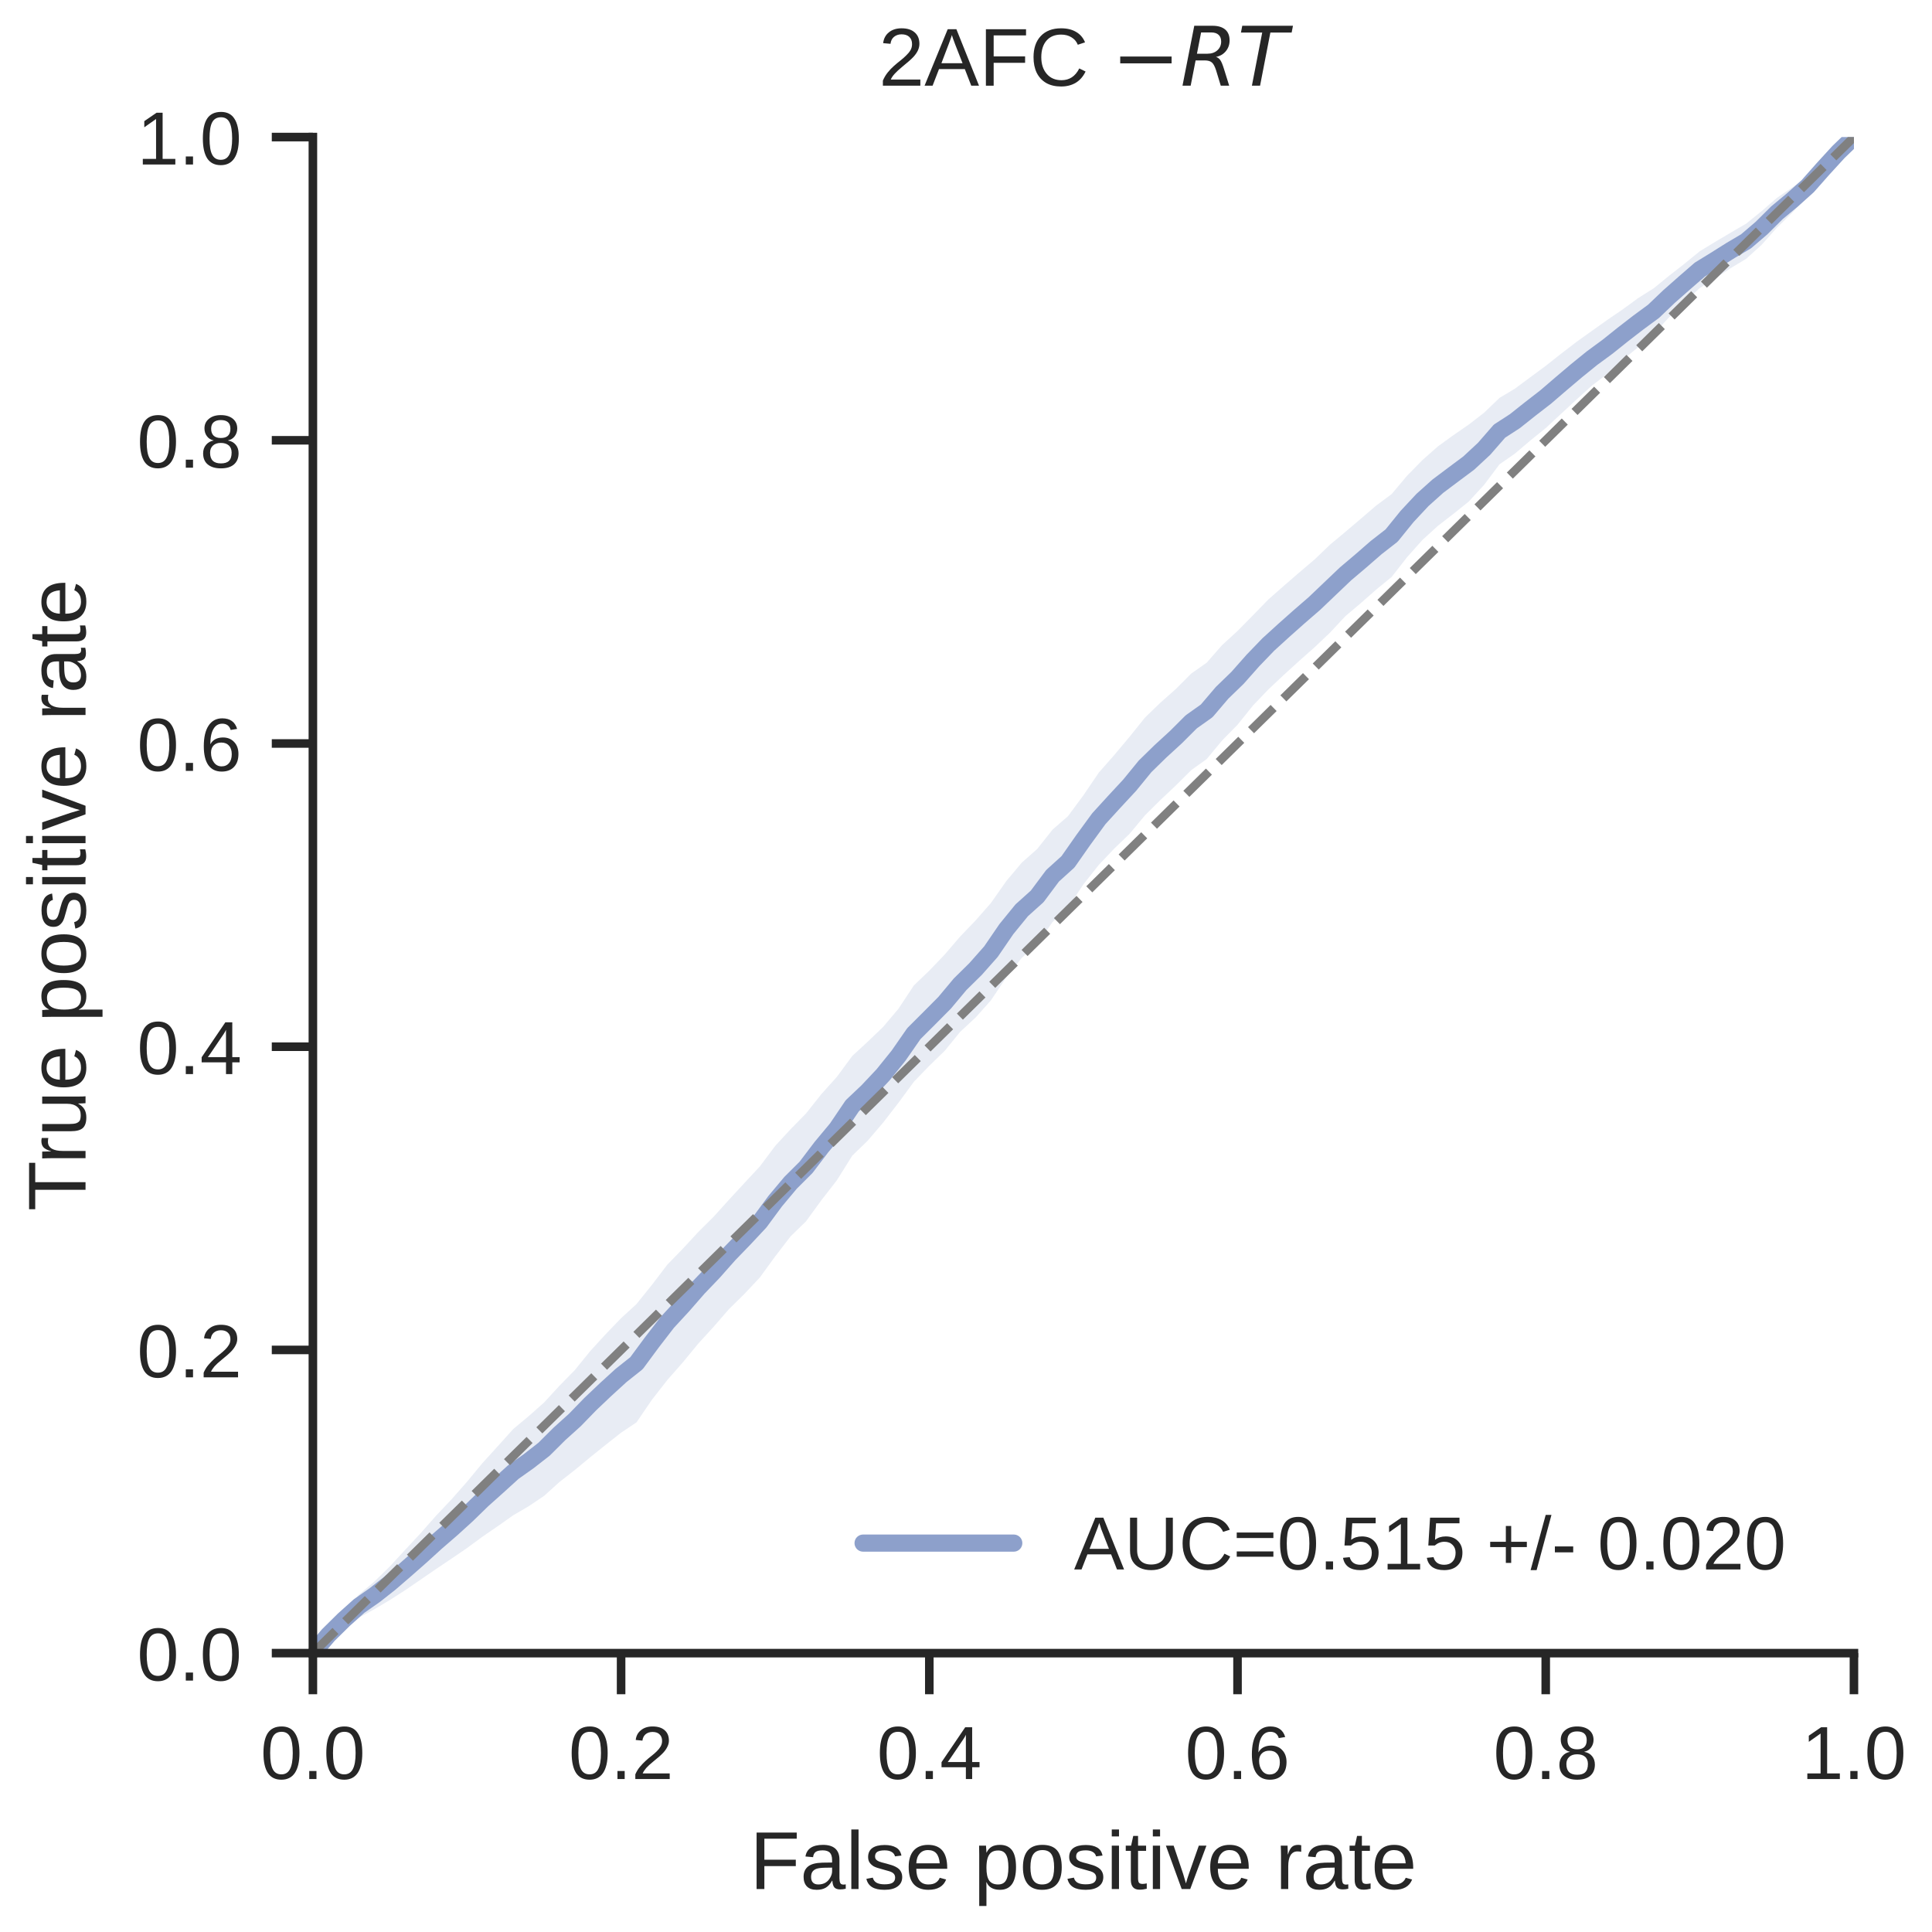
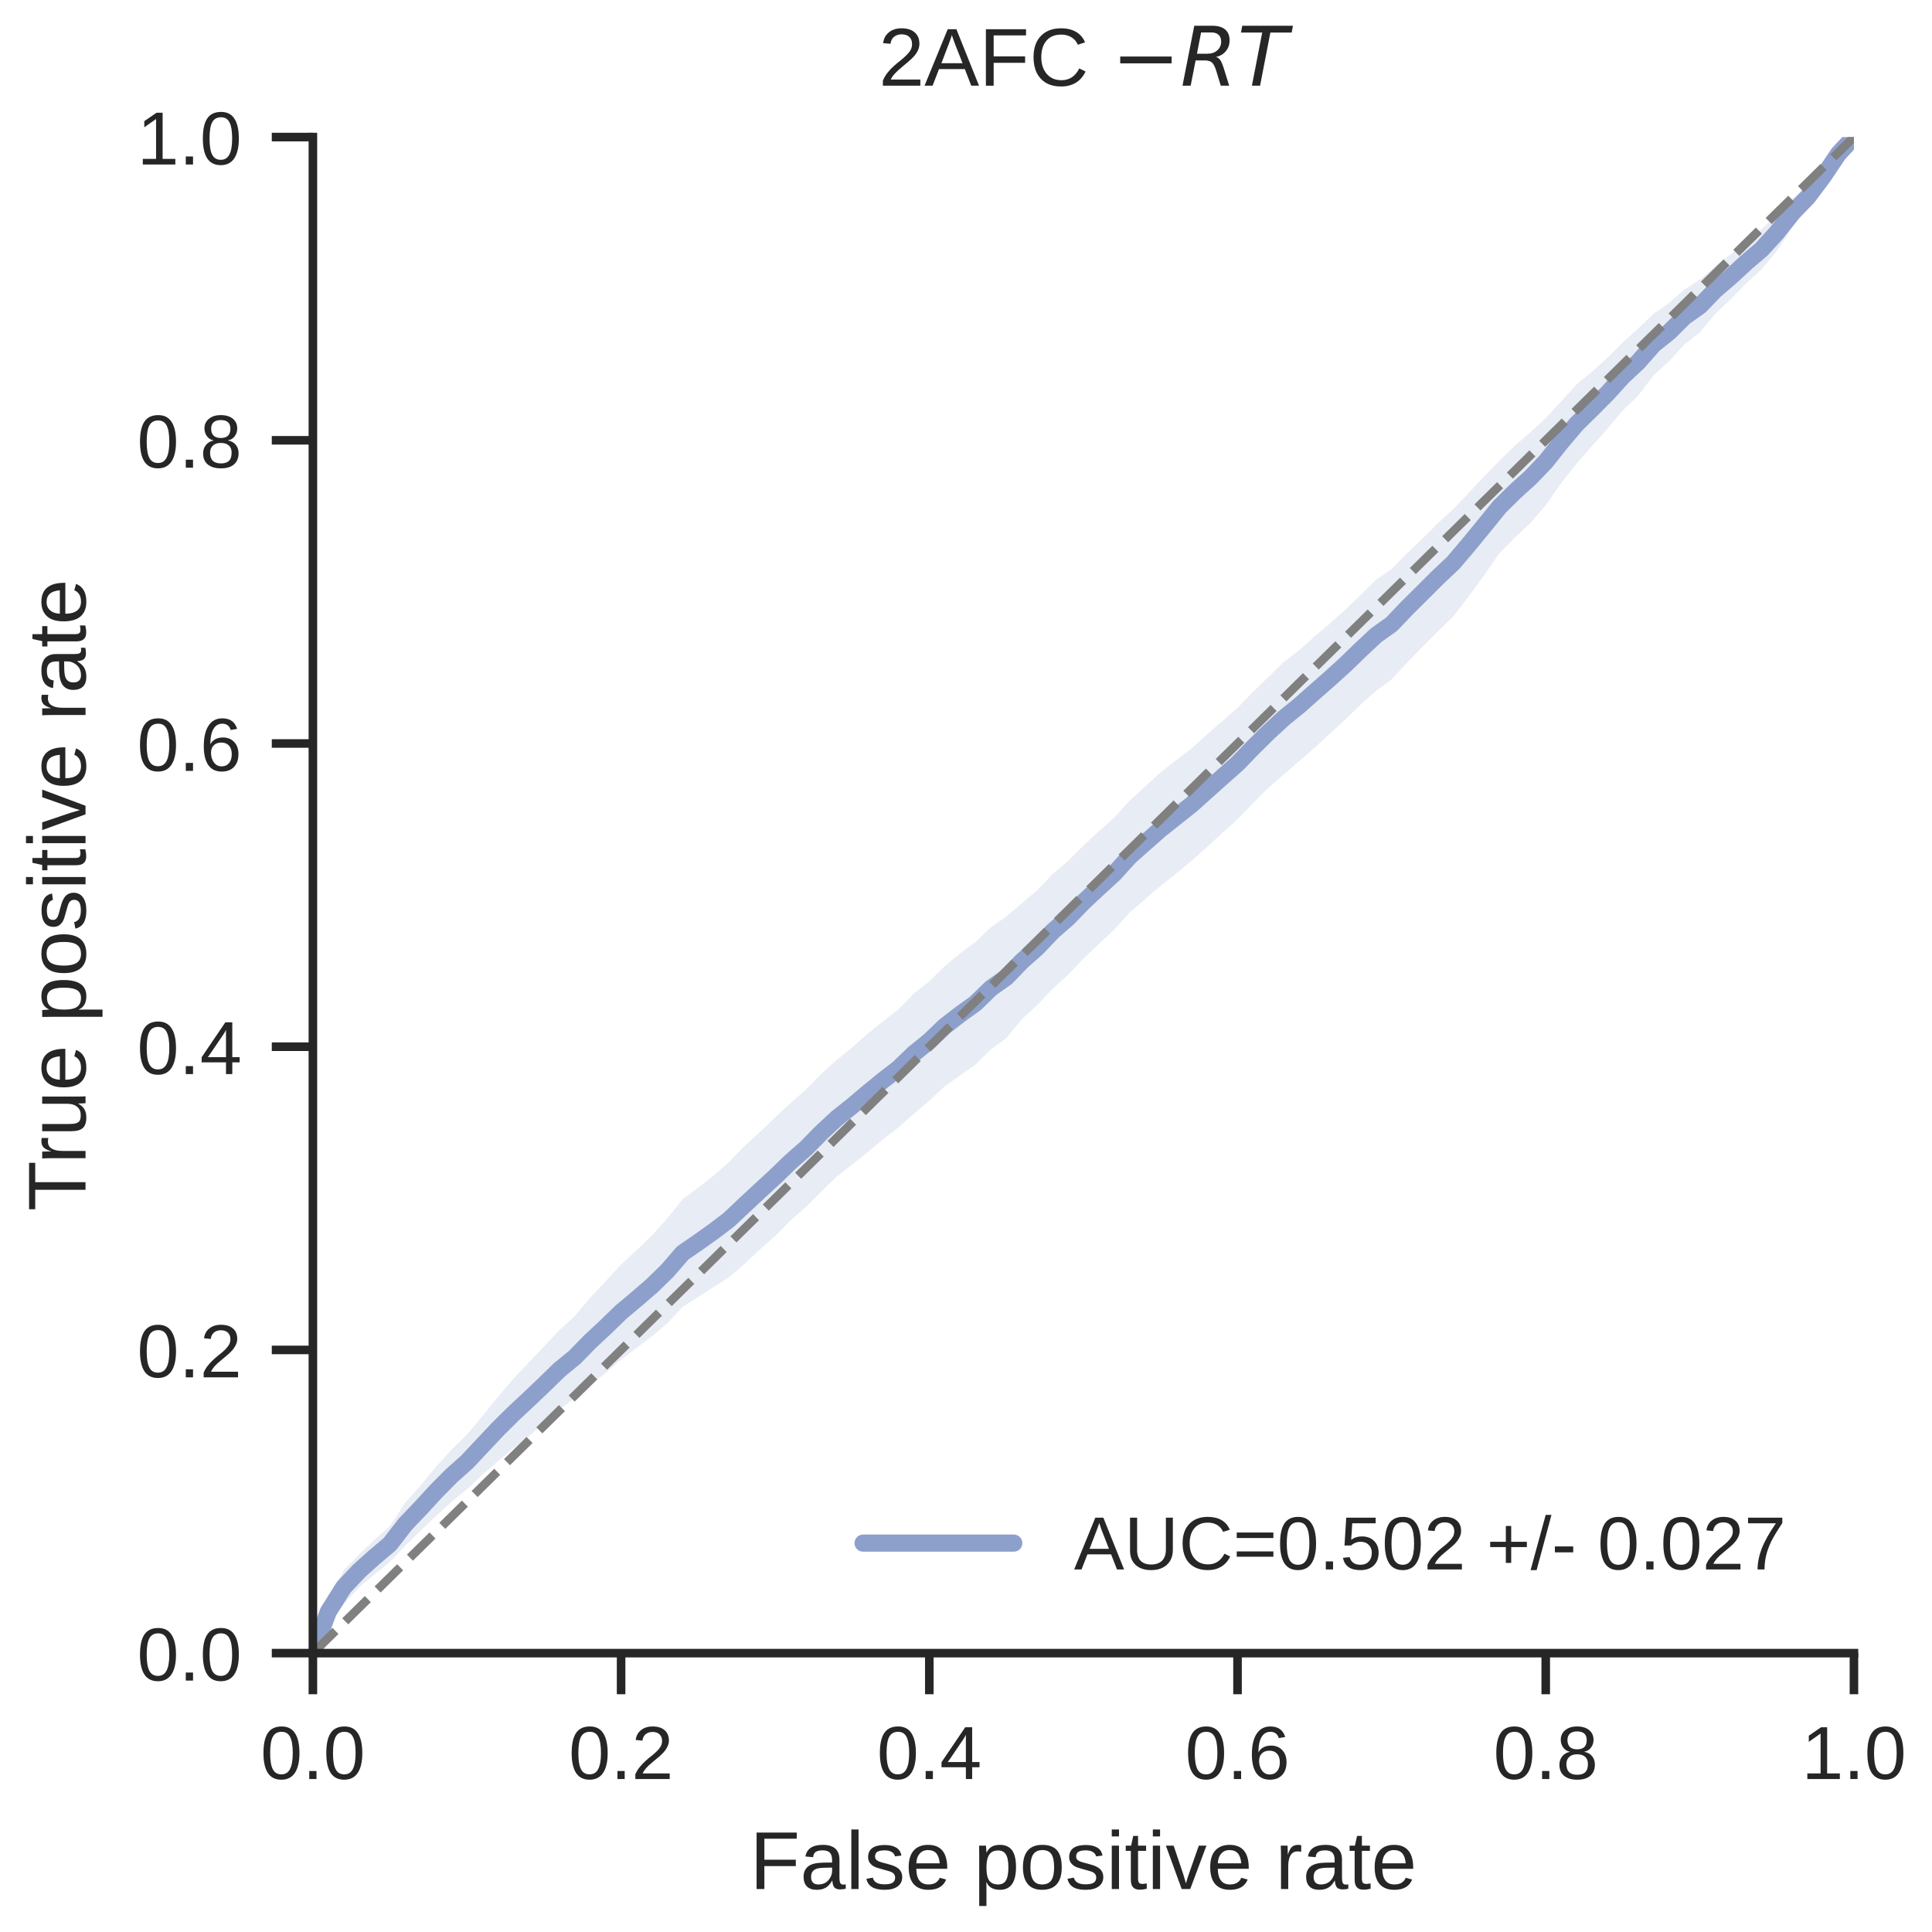
<svg xmlns="http://www.w3.org/2000/svg" xmlns:xlink="http://www.w3.org/1999/xlink" width="225.638pt" height="225.638pt" viewBox="0 0 225.638 225.638" version="1.1">
  <defs>
    <style type="text/css">*{stroke-linejoin: round; stroke-linecap: butt}</style>
  </defs>
  <g id="figure_1">
    <g id="patch_1">
      <path d="M 0 225.638  L 225.638 225.638  L 225.638 0  L 0 0  z " style="fill: #ffffff" />
    </g>
    <g id="axes_1">
      <g id="patch_2">
        <path d="M 36.542 193.07  L 216.522 193.07  L 216.522 16.008  L 36.542 16.008  z " style="fill: #ffffff" />
      </g>
      <g id="matplotlib.axis_1">
        <g id="xtick_1">
          <g id="line2d_1">
            <defs>
-               <path id="me678df3ec0" d="M 0 0  L 0 4.8  " style="stroke: #262626" />
+               <path id="m267f7dfe9f" d="M 0 0  L 0 4.8  " style="stroke: #262626" />
            </defs>
            <g>
-               <use xlink:href="#me678df3ec0" x="36.542" y="193.07" style="fill: #262626; stroke: #262626" />
+               <use xlink:href="#m267f7dfe9f" x="36.542" y="193.07" style="fill: #262626; stroke: #262626" />
            </g>
          </g>
          <g id="text_1">
            <text style="font-size: 8.8px; font-family: 'Arial', 'DejaVu Sans', 'Liberation Sans', 'Bitstream Vera Sans', sans-serif; text-anchor: middle; fill: #262626" x="36.542" y="207.776" transform="rotate(-0 36.54162 207.7762)">0.0</text>
          </g>
        </g>
        <g id="xtick_2">
          <g id="line2d_2">
            <g>
-               <use xlink:href="#me678df3ec0" x="72.538" y="193.07" style="fill: #262626; stroke: #262626" />
+               <use xlink:href="#m267f7dfe9f" x="72.538" y="193.07" style="fill: #262626; stroke: #262626" />
            </g>
          </g>
          <g id="text_2">
            <text style="font-size: 8.8px; font-family: 'Arial', 'DejaVu Sans', 'Liberation Sans', 'Bitstream Vera Sans', sans-serif; text-anchor: middle; fill: #262626" x="72.538" y="207.776" transform="rotate(-0 72.5376 207.7762)">0.2</text>
          </g>
        </g>
        <g id="xtick_3">
          <g id="line2d_3">
            <g>
-               <use xlink:href="#me678df3ec0" x="108.534" y="193.07" style="fill: #262626; stroke: #262626" />
+               <use xlink:href="#m267f7dfe9f" x="108.534" y="193.07" style="fill: #262626; stroke: #262626" />
            </g>
          </g>
          <g id="text_3">
            <text style="font-size: 8.8px; font-family: 'Arial', 'DejaVu Sans', 'Liberation Sans', 'Bitstream Vera Sans', sans-serif; text-anchor: middle; fill: #262626" x="108.534" y="207.776" transform="rotate(-0 108.5336 207.7762)">0.4</text>
          </g>
        </g>
        <g id="xtick_4">
          <g id="line2d_4">
            <g>
-               <use xlink:href="#me678df3ec0" x="144.53" y="193.07" style="fill: #262626; stroke: #262626" />
+               <use xlink:href="#m267f7dfe9f" x="144.53" y="193.07" style="fill: #262626; stroke: #262626" />
            </g>
          </g>
          <g id="text_4">
            <text style="font-size: 8.8px; font-family: 'Arial', 'DejaVu Sans', 'Liberation Sans', 'Bitstream Vera Sans', sans-serif; text-anchor: middle; fill: #262626" x="144.53" y="207.776" transform="rotate(-0 144.5296 207.7762)">0.6</text>
          </g>
        </g>
        <g id="xtick_5">
          <g id="line2d_5">
            <g>
-               <use xlink:href="#me678df3ec0" x="180.526" y="193.07" style="fill: #262626; stroke: #262626" />
+               <use xlink:href="#m267f7dfe9f" x="180.526" y="193.07" style="fill: #262626; stroke: #262626" />
            </g>
          </g>
          <g id="text_5">
            <text style="font-size: 8.8px; font-family: 'Arial', 'DejaVu Sans', 'Liberation Sans', 'Bitstream Vera Sans', sans-serif; text-anchor: middle; fill: #262626" x="180.526" y="207.776" transform="rotate(-0 180.5256 207.7762)">0.8</text>
          </g>
        </g>
        <g id="xtick_6">
          <g id="line2d_6">
            <g>
-               <use xlink:href="#me678df3ec0" x="216.522" y="193.07" style="fill: #262626; stroke: #262626" />
+               <use xlink:href="#m267f7dfe9f" x="216.522" y="193.07" style="fill: #262626; stroke: #262626" />
            </g>
          </g>
          <g id="text_6">
            <text style="font-size: 8.8px; font-family: 'Arial', 'DejaVu Sans', 'Liberation Sans', 'Bitstream Vera Sans', sans-serif; text-anchor: middle; fill: #262626" x="216.522" y="207.776" transform="rotate(-0 216.5216 207.7762)">1.0</text>
          </g>
        </g>
        <g id="text_7">
          <text style="font-size: 9.6px; font-family: 'Arial', 'DejaVu Sans', 'Liberation Sans', 'Bitstream Vera Sans', sans-serif; text-anchor: middle; fill: #262626" x="126.532" y="220.617" transform="rotate(-0 126.5316 220.6172)">False positive rate</text>
        </g>
      </g>
      <g id="matplotlib.axis_2">
        <g id="ytick_1">
          <g id="line2d_7">
            <defs>
-               <path id="m886efabb28" d="M 0 0  L -4.8 0  " style="stroke: #262626" />
+               <path id="m05856be297" d="M 0 0  L -4.8 0  " style="stroke: #262626" />
            </defs>
            <g>
-               <use xlink:href="#m886efabb28" x="36.542" y="193.07" style="fill: #262626; stroke: #262626" />
+               <use xlink:href="#m05856be297" x="36.542" y="193.07" style="fill: #262626; stroke: #262626" />
            </g>
          </g>
          <g id="text_8">
            <text style="font-size: 8.8px; font-family: 'Arial', 'DejaVu Sans', 'Liberation Sans', 'Bitstream Vera Sans', sans-serif; text-anchor: end; fill: #262626" x="28.242" y="196.273" transform="rotate(-0 28.24161 196.2729)">0.0</text>
          </g>
        </g>
        <g id="ytick_2">
          <g id="line2d_8">
            <g>
-               <use xlink:href="#m886efabb28" x="36.542" y="157.657" style="fill: #262626; stroke: #262626" />
+               <use xlink:href="#m05856be297" x="36.542" y="157.657" style="fill: #262626; stroke: #262626" />
            </g>
          </g>
          <g id="text_9">
            <text style="font-size: 8.8px; font-family: 'Arial', 'DejaVu Sans', 'Liberation Sans', 'Bitstream Vera Sans', sans-serif; text-anchor: end; fill: #262626" x="28.242" y="160.861" transform="rotate(-0 28.24161 160.8606)">0.2</text>
          </g>
        </g>
        <g id="ytick_3">
          <g id="line2d_9">
            <g>
-               <use xlink:href="#m886efabb28" x="36.542" y="122.245" style="fill: #262626; stroke: #262626" />
+               <use xlink:href="#m05856be297" x="36.542" y="122.245" style="fill: #262626; stroke: #262626" />
            </g>
          </g>
          <g id="text_10">
            <text style="font-size: 8.8px; font-family: 'Arial', 'DejaVu Sans', 'Liberation Sans', 'Bitstream Vera Sans', sans-serif; text-anchor: end; fill: #262626" x="28.242" y="125.448" transform="rotate(-0 28.24161 125.4484)">0.4</text>
          </g>
        </g>
        <g id="ytick_4">
          <g id="line2d_10">
            <g>
-               <use xlink:href="#m886efabb28" x="36.542" y="86.833" style="fill: #262626; stroke: #262626" />
+               <use xlink:href="#m05856be297" x="36.542" y="86.833" style="fill: #262626; stroke: #262626" />
            </g>
          </g>
          <g id="text_11">
            <text style="font-size: 8.8px; font-family: 'Arial', 'DejaVu Sans', 'Liberation Sans', 'Bitstream Vera Sans', sans-serif; text-anchor: end; fill: #262626" x="28.242" y="90.036" transform="rotate(-0 28.24161 90.0361)">0.6</text>
          </g>
        </g>
        <g id="ytick_5">
          <g id="line2d_11">
            <g>
-               <use xlink:href="#m886efabb28" x="36.542" y="51.421" style="fill: #262626; stroke: #262626" />
+               <use xlink:href="#m05856be297" x="36.542" y="51.421" style="fill: #262626; stroke: #262626" />
            </g>
          </g>
          <g id="text_12">
            <text style="font-size: 8.8px; font-family: 'Arial', 'DejaVu Sans', 'Liberation Sans', 'Bitstream Vera Sans', sans-serif; text-anchor: end; fill: #262626" x="28.242" y="54.624" transform="rotate(-0 28.24161 54.62383)">0.8</text>
          </g>
        </g>
        <g id="ytick_6">
          <g id="line2d_12">
            <g>
-               <use xlink:href="#m886efabb28" x="36.542" y="16.008" style="fill: #262626; stroke: #262626" />
+               <use xlink:href="#m05856be297" x="36.542" y="16.008" style="fill: #262626; stroke: #262626" />
            </g>
          </g>
          <g id="text_13">
            <text style="font-size: 8.8px; font-family: 'Arial', 'DejaVu Sans', 'Liberation Sans', 'Bitstream Vera Sans', sans-serif; text-anchor: end; fill: #262626" x="28.242" y="19.212" transform="rotate(-0 28.24161 19.21156)">1.0</text>
          </g>
        </g>
        <g id="text_14">
          <text style="font-size: 9.6px; font-family: 'Arial', 'DejaVu Sans', 'Liberation Sans', 'Bitstream Vera Sans', sans-serif; text-anchor: middle; fill: #262626" x="9.989" y="104.539" transform="rotate(-90 9.989303 104.5389)">True positive rate</text>
        </g>
      </g>
      <g id="FillBetweenPolyCollection_1">
        <defs>
-           <path id="m29d1e574bf" d="M 36.542 -32.568  L 36.542 -32.568  L 38.341 -34.088  L 40.141 -35.476  L 41.941 -36.722  L 43.741 -37.709  L 45.541 -38.78  L 47.34 -39.933  L 49.14 -41.166  L 50.94 -42.403  L 52.74 -43.61  L 54.54 -44.839  L 56.339 -46.164  L 58.139 -47.399  L 59.939 -48.67  L 61.739 -49.721  L 63.539 -50.931  L 65.338 -52.554  L 67.138 -53.962  L 68.938 -55.452  L 70.738 -56.899  L 72.538 -58.316  L 74.337 -59.523  L 76.137 -62.157  L 77.937 -64.466  L 79.737 -66.516  L 81.537 -68.702  L 83.336 -70.673  L 85.136 -72.747  L 86.936 -74.519  L 88.736 -76.433  L 90.536 -78.906  L 92.335 -81.246  L 94.135 -83  L 95.935 -85.474  L 97.735 -87.79  L 99.535 -90.669  L 101.334 -92.413  L 103.134 -94.519  L 104.934 -96.847  L 106.734 -99.302  L 108.534 -101.166  L 110.333 -102.912  L 112.133 -105.123  L 113.933 -106.796  L 115.733 -108.811  L 117.533 -111.5  L 119.332 -113.768  L 121.132 -115.41  L 122.932 -117.964  L 124.732 -119.656  L 126.532 -122.357  L 128.331 -124.63  L 130.131 -126.53  L 131.931 -128.263  L 133.731 -130.426  L 135.531 -132.21  L 137.33 -133.908  L 139.13 -135.697  L 140.93 -136.989  L 142.73 -139.156  L 144.53 -140.993  L 146.329 -143.231  L 148.129 -145.116  L 149.929 -146.81  L 151.729 -148.449  L 153.529 -150.04  L 155.328 -151.75  L 157.128 -153.678  L 158.928 -155.199  L 160.728 -156.782  L 162.528 -158.255  L 164.327 -160.557  L 166.127 -162.581  L 167.927 -164.216  L 169.727 -165.613  L 171.527 -167.054  L 173.326 -169.006  L 175.126 -171.406  L 176.926 -172.662  L 178.726 -174.187  L 180.526 -175.644  L 182.325 -177.315  L 184.125 -178.981  L 185.925 -180.611  L 187.725 -181.975  L 189.525 -183.624  L 191.324 -185.088  L 193.124 -186.609  L 194.924 -188.58  L 196.724 -190.346  L 198.524 -192.006  L 200.323 -193.122  L 202.123 -194.321  L 203.923 -195.402  L 205.723 -197.029  L 207.523 -199.046  L 209.322 -200.804  L 211.122 -202.745  L 212.922 -205.201  L 214.722 -207.41  L 216.522 -209.63  L 216.522 -209.63  L 216.522 -209.63  L 214.722 -208.375  L 212.922 -206.652  L 211.122 -205.042  L 209.322 -203.752  L 207.523 -202.527  L 205.723 -200.964  L 203.923 -199.513  L 202.123 -198.463  L 200.323 -197.396  L 198.524 -196.301  L 196.724 -194.833  L 194.924 -193.426  L 193.124 -191.957  L 191.324 -190.827  L 189.525 -189.511  L 187.725 -188.281  L 185.925 -187.001  L 184.125 -185.712  L 182.325 -184.332  L 180.526 -182.909  L 178.726 -181.581  L 176.926 -180.245  L 175.126 -179.167  L 173.326 -177.436  L 171.527 -176.045  L 169.727 -174.804  L 167.927 -173.498  L 166.127 -171.907  L 164.327 -170.071  L 162.528 -167.931  L 160.728 -166.597  L 158.928 -165.05  L 157.128 -163.523  L 155.328 -162.02  L 153.529 -160.297  L 151.729 -158.768  L 149.929 -157.208  L 148.129 -155.624  L 146.329 -153.772  L 144.53 -151.947  L 142.73 -150.298  L 140.93 -148.241  L 139.13 -146.978  L 137.33 -145.175  L 135.531 -143.578  L 133.731 -141.842  L 131.931 -139.598  L 130.131 -137.453  L 128.331 -135.408  L 126.532 -132.754  L 124.732 -130.321  L 122.932 -128.751  L 121.132 -126.484  L 119.332 -124.89  L 117.533 -122.747  L 115.733 -120.181  L 113.933 -118.13  L 112.133 -116.256  L 110.333 -114.157  L 108.534 -112.278  L 106.734 -110.553  L 104.934 -107.829  L 103.134 -105.698  L 101.334 -103.972  L 99.535 -102.31  L 97.735 -99.868  L 95.935 -97.864  L 94.135 -95.595  L 92.335 -93.76  L 90.536 -91.805  L 88.736 -89.402  L 86.936 -87.47  L 85.136 -85.518  L 83.336 -83.524  L 81.537 -81.736  L 79.737 -79.791  L 77.937 -77.94  L 76.137 -75.578  L 74.337 -73.338  L 72.538 -71.687  L 70.738 -69.819  L 68.938 -67.85  L 67.138 -65.631  L 65.338 -63.793  L 63.539 -61.836  L 61.739 -60.24  L 59.939 -58.74  L 58.139 -56.739  L 56.339 -54.756  L 54.54 -52.579  L 52.74 -50.535  L 50.94 -48.633  L 49.14 -46.591  L 47.34 -44.656  L 45.541 -42.707  L 43.741 -40.948  L 41.941 -39.421  L 40.141 -37.437  L 38.341 -35.265  L 36.542 -32.568  z " />
+           <path id="m5a77ccaf49" d="M 36.542 -32.568  L 36.542 -32.568  L 38.341 -35.931  L 40.141 -38.292  L 41.941 -40.263  L 43.741 -41.766  L 45.541 -43.215  L 47.34 -45.125  L 49.14 -46.869  L 50.94 -48.608  L 52.74 -50.252  L 54.54 -51.713  L 56.339 -53.393  L 58.139 -54.981  L 59.939 -56.448  L 61.739 -57.894  L 63.539 -59.428  L 65.338 -61.033  L 67.138 -62.336  L 68.938 -63.872  L 70.738 -65.303  L 72.538 -66.844  L 74.337 -68.216  L 76.137 -69.573  L 77.937 -71.099  L 79.737 -73.009  L 81.537 -74.164  L 83.336 -75.311  L 85.136 -76.46  L 86.936 -78.011  L 88.736 -79.703  L 90.536 -81.292  L 92.335 -83.105  L 94.135 -84.686  L 95.935 -86.497  L 97.735 -88.235  L 99.535 -89.648  L 101.334 -91.069  L 103.134 -92.584  L 104.934 -93.975  L 106.734 -95.574  L 108.534 -97.08  L 110.333 -98.767  L 112.133 -100.044  L 113.933 -101.31  L 115.733 -103.093  L 117.533 -104.402  L 119.332 -106.59  L 121.132 -108.256  L 122.932 -110.147  L 124.732 -111.777  L 126.532 -113.69  L 128.331 -115.381  L 130.131 -117.073  L 131.931 -119.078  L 133.731 -120.62  L 135.531 -122.165  L 137.33 -123.59  L 139.13 -125.074  L 140.93 -126.674  L 142.73 -128.341  L 144.53 -129.947  L 146.329 -131.824  L 148.129 -133.629  L 149.929 -135.197  L 151.729 -136.744  L 153.529 -138.32  L 155.328 -139.969  L 157.128 -141.61  L 158.928 -143.372  L 160.728 -144.963  L 162.528 -146.297  L 164.327 -148.231  L 166.127 -150.103  L 167.927 -151.896  L 169.727 -153.646  L 171.527 -155.984  L 173.326 -158.447  L 175.126 -161.04  L 176.926 -162.848  L 178.726 -164.556  L 180.526 -166.626  L 182.325 -169.224  L 184.125 -171.491  L 185.925 -173.544  L 187.725 -175.543  L 189.525 -177.707  L 191.324 -179.442  L 193.124 -181.804  L 194.924 -183.44  L 196.724 -185.422  L 198.524 -186.818  L 200.323 -188.983  L 202.123 -190.682  L 203.923 -192.534  L 205.723 -194.157  L 207.523 -196.347  L 209.322 -199.083  L 211.122 -201.305  L 212.922 -204.139  L 214.722 -207.211  L 216.522 -209.63  L 216.522 -209.63  L 216.522 -209.63  L 214.722 -208.172  L 212.922 -205.892  L 211.122 -203.928  L 209.322 -202.448  L 207.523 -200.608  L 205.723 -198.85  L 203.923 -197.412  L 202.123 -195.936  L 200.323 -194.538  L 198.524 -192.984  L 196.724 -191.827  L 194.924 -190.247  L 193.124 -189.006  L 191.324 -187.266  L 189.525 -185.651  L 187.725 -183.846  L 185.925 -182.22  L 184.125 -180.737  L 182.325 -178.76  L 180.526 -176.821  L 178.726 -175.142  L 176.926 -173.595  L 175.126 -171.846  L 173.326 -169.998  L 171.527 -168.072  L 169.727 -166.172  L 167.927 -164.528  L 166.127 -162.724  L 164.327 -161.025  L 162.528 -159.184  L 160.728 -157.951  L 158.928 -156.18  L 157.128 -154.447  L 155.328 -152.828  L 153.529 -151.308  L 151.729 -149.694  L 149.929 -148.325  L 148.129 -146.57  L 146.329 -144.814  L 144.53 -142.971  L 142.73 -141.389  L 140.93 -139.84  L 139.13 -138.206  L 137.33 -136.832  L 135.531 -135.409  L 133.731 -133.782  L 131.931 -132.131  L 130.131 -130.15  L 128.331 -128.554  L 126.532 -126.874  L 124.732 -125.073  L 122.932 -123.559  L 121.132 -121.659  L 119.332 -120.14  L 117.533 -118.585  L 115.733 -117.354  L 113.933 -115.623  L 112.133 -114.302  L 110.333 -112.799  L 108.534 -111.024  L 106.734 -109.617  L 104.934 -107.749  L 103.134 -106.358  L 101.334 -104.922  L 99.535 -103.317  L 97.735 -101.861  L 95.935 -100.246  L 94.135 -98.4  L 92.335 -96.812  L 90.536 -95.145  L 88.736 -93.423  L 86.936 -91.767  L 85.136 -89.922  L 83.336 -88.334  L 81.537 -86.924  L 79.737 -85.594  L 77.937 -83.346  L 76.137 -81.36  L 74.337 -79.612  L 72.538 -77.965  L 70.738 -76.011  L 68.938 -74.091  L 67.138 -71.939  L 65.338 -70.293  L 63.539 -68.389  L 61.739 -66.5  L 59.939 -64.588  L 58.139 -62.484  L 56.339 -60.246  L 54.54 -58.09  L 52.74 -56.343  L 50.94 -54.359  L 49.14 -52.173  L 47.34 -50.151  L 45.541 -47.407  L 43.741 -45.819  L 41.941 -44.09  L 40.141 -42.242  L 38.341 -38.874  L 36.542 -32.568  z " />
        </defs>
-         <g clip-path="url(#pa24bbefc34)">
-           <use xlink:href="#m29d1e574bf" x="0" y="225.638" style="fill: #8da0cb; fill-opacity: 0.2" />
+         <g clip-path="url(#pdae8d1b943)">
+           <use xlink:href="#m5a77ccaf49" x="0" y="225.638" style="fill: #8da0cb; fill-opacity: 0.2" />
        </g>
      </g>
      <g id="line2d_13">
-         <path d="M 36.542 193.07  L 38.341 190.961  L 40.141 189.182  L 41.941 187.566  L 43.741 186.31  L 45.541 184.894  L 47.34 183.343  L 49.14 181.759  L 50.94 180.12  L 52.74 178.565  L 54.54 176.929  L 56.339 175.178  L 58.139 173.569  L 59.939 171.933  L 61.739 170.657  L 63.539 169.254  L 65.338 167.464  L 67.138 165.841  L 68.938 163.987  L 70.738 162.279  L 72.538 160.636  L 74.337 159.207  L 76.137 156.77  L 77.937 154.435  L 79.737 152.484  L 81.537 150.419  L 83.336 148.539  L 85.136 146.505  L 86.936 144.644  L 88.736 142.72  L 90.536 140.282  L 92.335 138.135  L 94.135 136.34  L 95.935 133.969  L 97.735 131.809  L 99.535 129.148  L 101.334 127.445  L 103.134 125.53  L 104.934 123.3  L 106.734 120.711  L 108.534 118.916  L 110.333 117.103  L 112.133 114.949  L 113.933 113.175  L 115.733 111.142  L 117.533 108.514  L 119.332 106.308  L 121.132 104.691  L 122.932 102.28  L 124.732 100.65  L 126.532 98.082  L 128.331 95.619  L 130.131 93.646  L 131.931 91.707  L 133.731 89.504  L 135.531 87.744  L 137.33 86.096  L 139.13 84.3  L 140.93 83.023  L 142.73 80.911  L 144.53 79.168  L 146.329 77.136  L 148.129 75.268  L 149.929 73.629  L 151.729 72.029  L 153.529 70.469  L 155.328 68.753  L 157.128 67.037  L 158.928 65.513  L 160.728 63.948  L 162.528 62.545  L 164.327 60.324  L 166.127 58.394  L 167.927 56.781  L 169.727 55.429  L 171.527 54.088  L 173.326 52.417  L 175.126 50.351  L 176.926 49.184  L 178.726 47.754  L 180.526 46.361  L 182.325 44.814  L 184.125 43.291  L 185.925 41.832  L 187.725 40.51  L 189.525 39.071  L 191.324 37.68  L 193.124 36.355  L 194.924 34.635  L 196.724 33.048  L 198.524 31.484  L 200.323 30.379  L 202.123 29.246  L 203.923 28.18  L 205.723 26.641  L 207.523 24.852  L 209.322 23.36  L 211.122 21.744  L 212.922 19.711  L 214.722 17.745  L 216.522 16.008  " clip-path="url(#pa24bbefc34)" style="fill: none; stroke: #8da0cb; stroke-width: 2; stroke-linecap: round" />
+         <path d="M 36.542 193.07  L 38.341 188.235  L 40.141 185.371  L 41.941 183.461  L 43.741 181.845  L 45.541 180.327  L 47.34 178  L 49.14 176.117  L 50.94 174.155  L 52.74 172.34  L 54.54 170.736  L 56.339 168.818  L 58.139 166.905  L 59.939 165.12  L 61.739 163.441  L 63.539 161.729  L 65.338 159.975  L 67.138 158.5  L 68.938 156.656  L 70.738 154.981  L 72.538 153.233  L 74.337 151.724  L 76.137 150.172  L 77.937 148.415  L 79.737 146.336  L 81.537 145.094  L 83.336 143.816  L 85.136 142.447  L 86.936 140.749  L 88.736 139.075  L 90.536 137.419  L 92.335 135.679  L 94.135 134.095  L 95.935 132.266  L 97.735 130.59  L 99.535 129.155  L 101.334 127.643  L 103.134 126.167  L 104.934 124.776  L 106.734 123.042  L 108.534 121.586  L 110.333 119.855  L 112.133 118.465  L 113.933 117.171  L 115.733 115.414  L 117.533 114.145  L 119.332 112.273  L 121.132 110.681  L 122.932 108.785  L 124.732 107.213  L 126.532 105.356  L 128.331 103.67  L 130.131 102.026  L 131.931 100.033  L 133.731 98.437  L 135.531 96.851  L 137.33 95.427  L 139.13 93.998  L 140.93 92.381  L 142.73 90.773  L 144.53 89.179  L 146.329 87.319  L 148.129 85.538  L 149.929 83.877  L 151.729 82.419  L 153.529 80.824  L 155.328 79.239  L 157.128 77.609  L 158.928 75.862  L 160.728 74.181  L 162.528 72.898  L 164.327 71.009  L 166.127 69.225  L 167.927 67.426  L 169.727 65.729  L 171.527 63.61  L 173.326 61.416  L 175.126 59.195  L 176.926 57.417  L 178.726 55.789  L 180.526 53.914  L 182.325 51.646  L 184.125 49.524  L 185.925 47.756  L 187.725 45.943  L 189.525 43.959  L 191.324 42.284  L 193.124 40.233  L 194.924 38.795  L 196.724 37.013  L 198.524 35.737  L 200.323 33.877  L 202.123 32.329  L 203.923 30.665  L 205.723 29.134  L 207.523 27.16  L 209.322 24.872  L 211.122 23.021  L 212.922 20.622  L 214.722 17.946  L 216.522 16.008  " clip-path="url(#pdae8d1b943)" style="fill: none; stroke: #8da0cb; stroke-width: 2; stroke-linecap: round" />
      </g>
      <g id="line2d_14">
-         <path d="M 36.542 193.07  L 216.522 16.008  " clip-path="url(#pa24bbefc34)" style="fill: none; stroke-dasharray: 3.7,1.6; stroke-dashoffset: 0; stroke: #808080" />
+         <path d="M 36.542 193.07  L 216.522 16.008  " clip-path="url(#pdae8d1b943)" style="fill: none; stroke-dasharray: 3.7,1.6; stroke-dashoffset: 0; stroke: #808080" />
      </g>
      <g id="patch_3">
        <path d="M 36.542 193.07  L 36.542 16.008  " style="fill: none; stroke: #262626; stroke-linejoin: miter; stroke-linecap: square" />
      </g>
      <g id="patch_4">
        <path d="M 36.542 193.07  L 216.522 193.07  " style="fill: none; stroke: #262626; stroke-linejoin: miter; stroke-linecap: square" />
      </g>
      <g id="text_15">
        <g style="fill: #262626" transform="translate(102.6276 10.00824)">
          <text>
            <tspan x="0" y="-0" style="font-size: 9.6px; font-family: 'Arial'; fill: #262626">2</tspan>
            <tspan x="5.336" y="-0" style="font-size: 9.6px; font-family: 'Arial'; fill: #262626">A</tspan>
            <tspan x="11.735" y="-0" style="font-size: 9.6px; font-family: 'Arial'; fill: #262626">F</tspan>
            <tspan x="17.595" y="-0" style="font-size: 9.6px; font-family: 'Arial'; fill: #262626">C</tspan>
            <tspan x="24.523" y="-0" style="font-size: 9.6px; font-family: 'Arial'; fill: #262626"> </tspan>
            <tspan x="27.189" y="-0" style="font-size: 9.6px; font-family: 'DejaVu Sans'; fill: #262626">−</tspan>
            <tspan x="35.227" y="-0" style="font-style: oblique; font-size: 9.6px; font-family: 'DejaVu Sans'; fill: #262626">R</tspan>
            <tspan x="41.893" y="-0" style="font-style: oblique; font-size: 9.6px; font-family: 'DejaVu Sans'; fill: #262626">T</tspan>
          </text>
        </g>
      </g>
      <g id="legend_1">
        <g id="line2d_15">
          <path d="M 100.799 180.218  L 109.599 180.218  L 118.399 180.218  " style="fill: none; stroke: #8da0cb; stroke-width: 2; stroke-linecap: round" />
        </g>
        <g id="text_16">
-           <text style="font-size: 8.8px; font-family: 'Arial', 'DejaVu Sans', 'Liberation Sans', 'Bitstream Vera Sans', sans-serif; text-anchor: start; fill: #262626" x="125.439" y="183.298" transform="rotate(-0 125.4388 183.2976)">AUC=0.515 +/- 0.020</text>
+           <text style="font-size: 8.8px; font-family: 'Arial', 'DejaVu Sans', 'Liberation Sans', 'Bitstream Vera Sans', sans-serif; text-anchor: start; fill: #262626" x="125.439" y="183.298" transform="rotate(-0 125.4388 183.2976)">AUC=0.502 +/- 0.027</text>
        </g>
      </g>
    </g>
  </g>
  <defs>
-     <clipPath id="pa24bbefc34">
+     <clipPath id="pdae8d1b943">
      <rect x="36.542" y="16.008" width="179.98" height="177.061" />
    </clipPath>
  </defs>
</svg>
